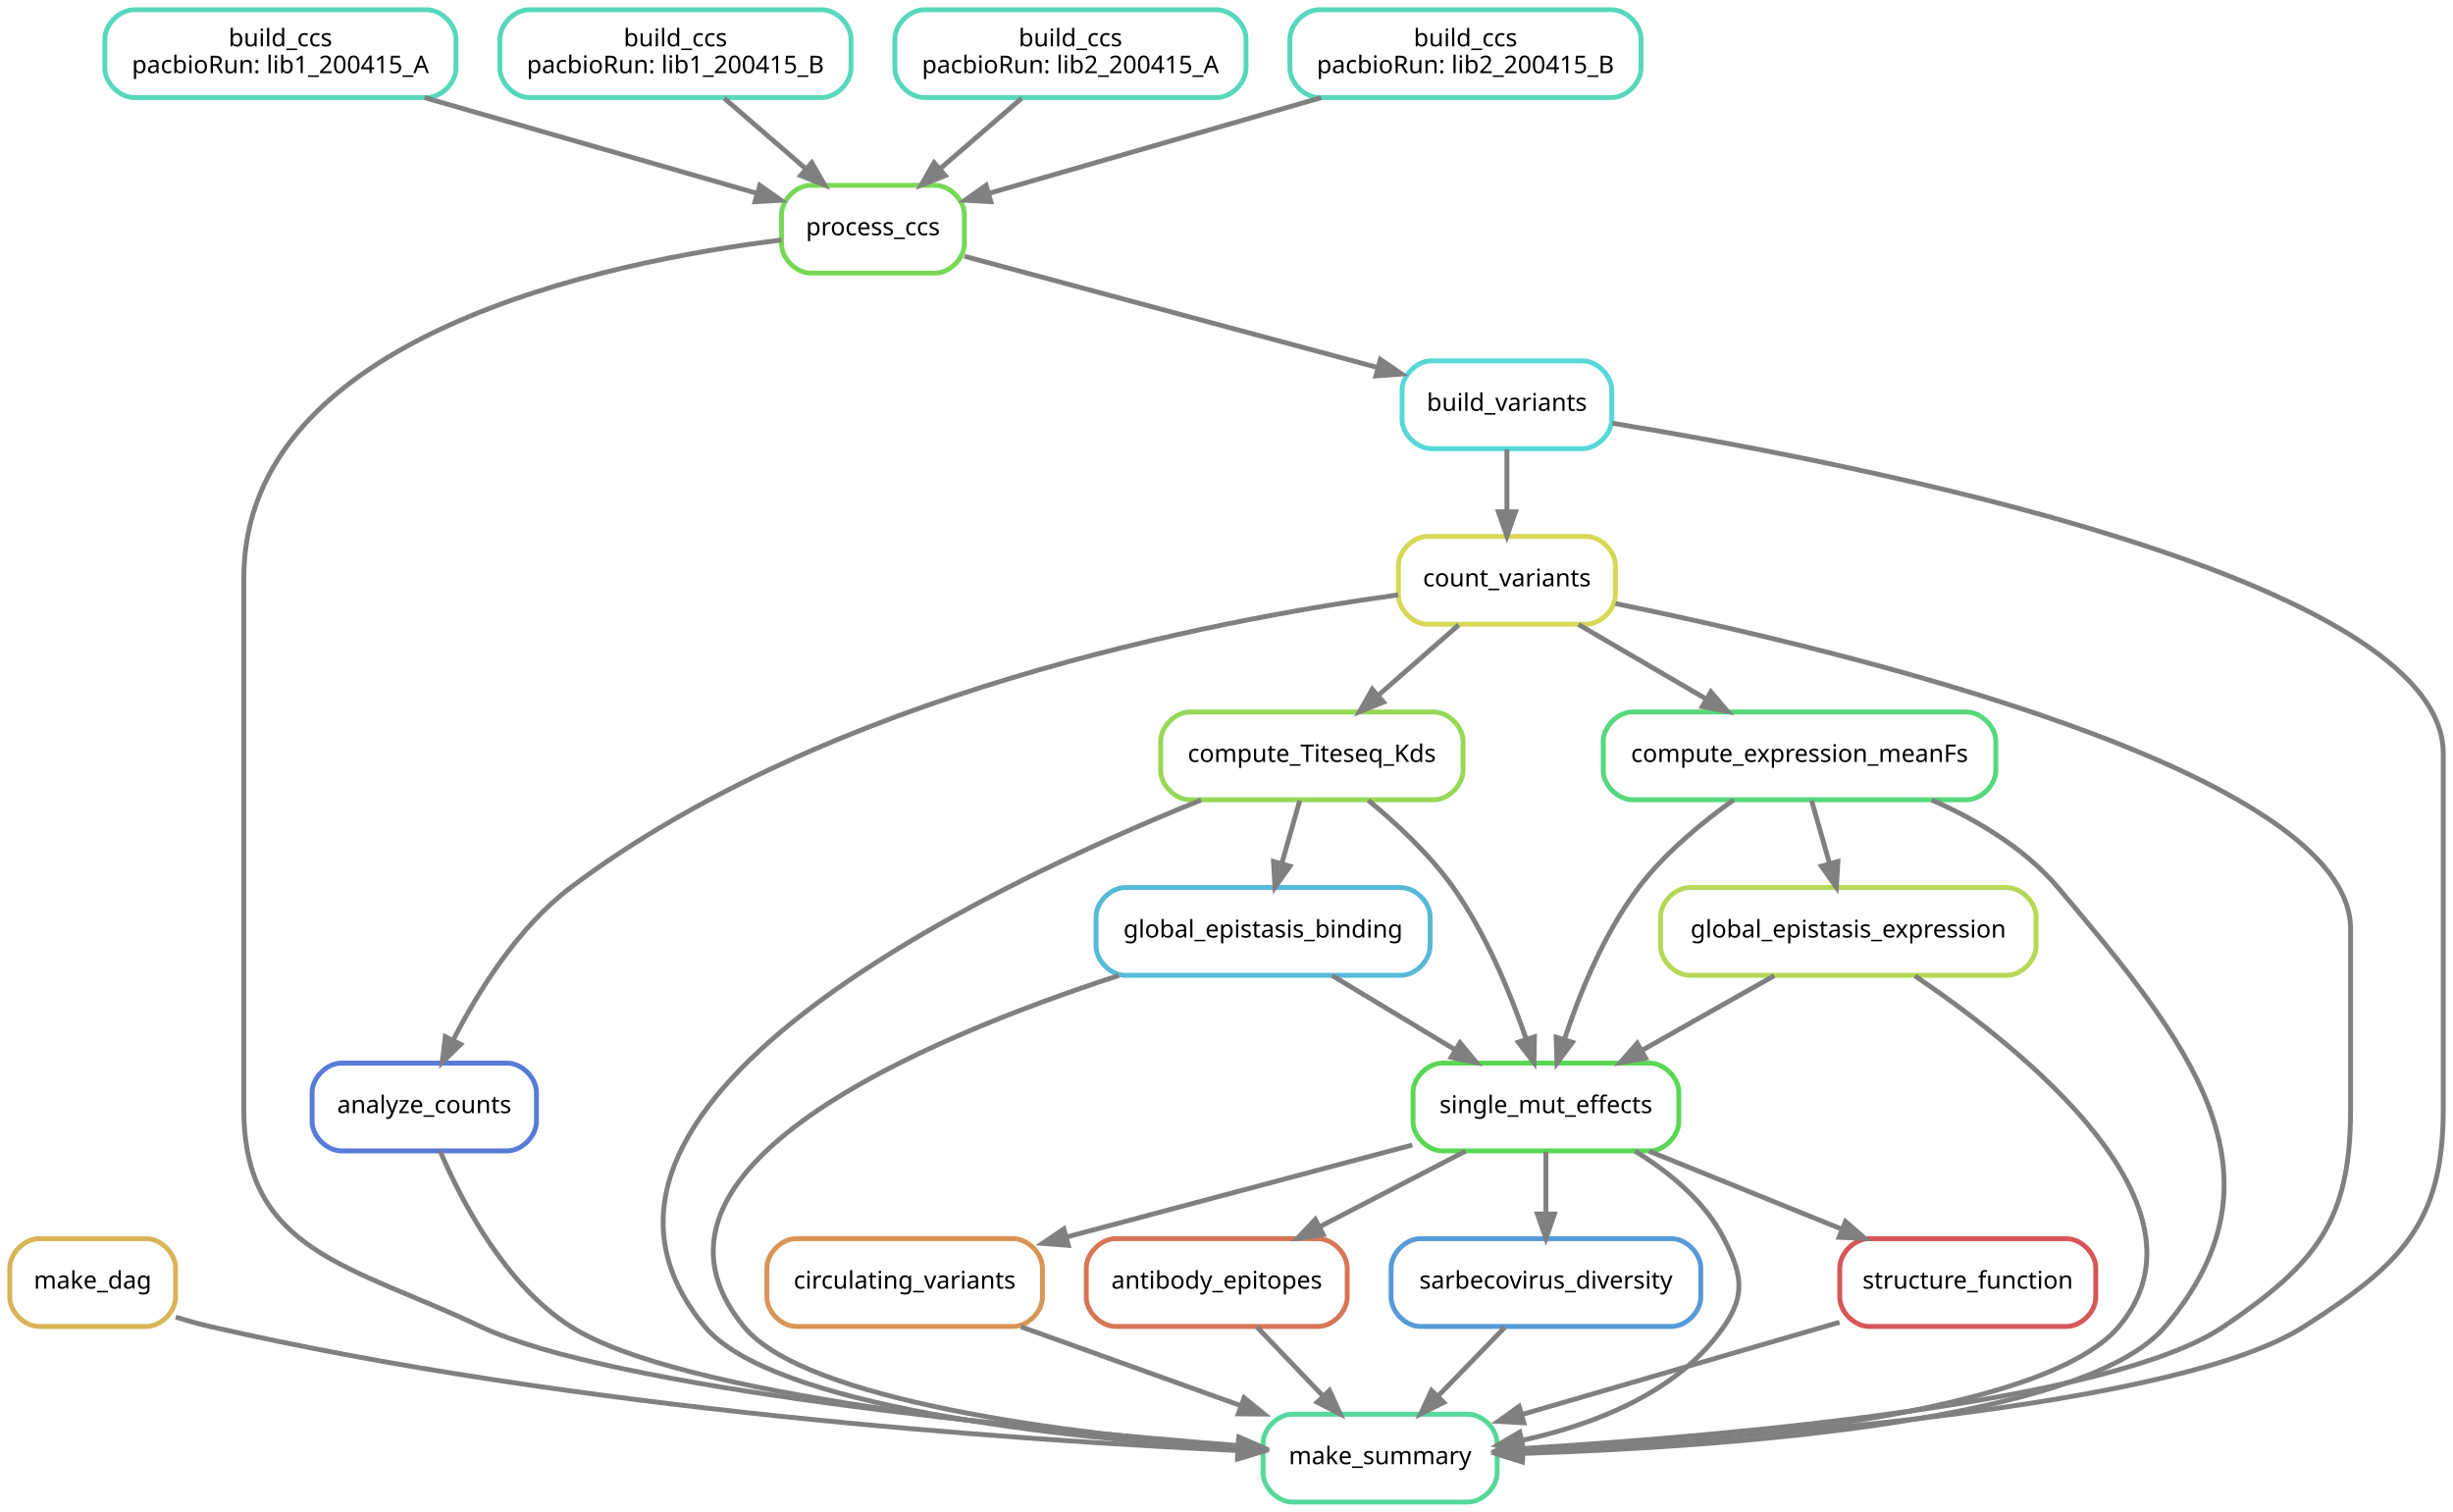
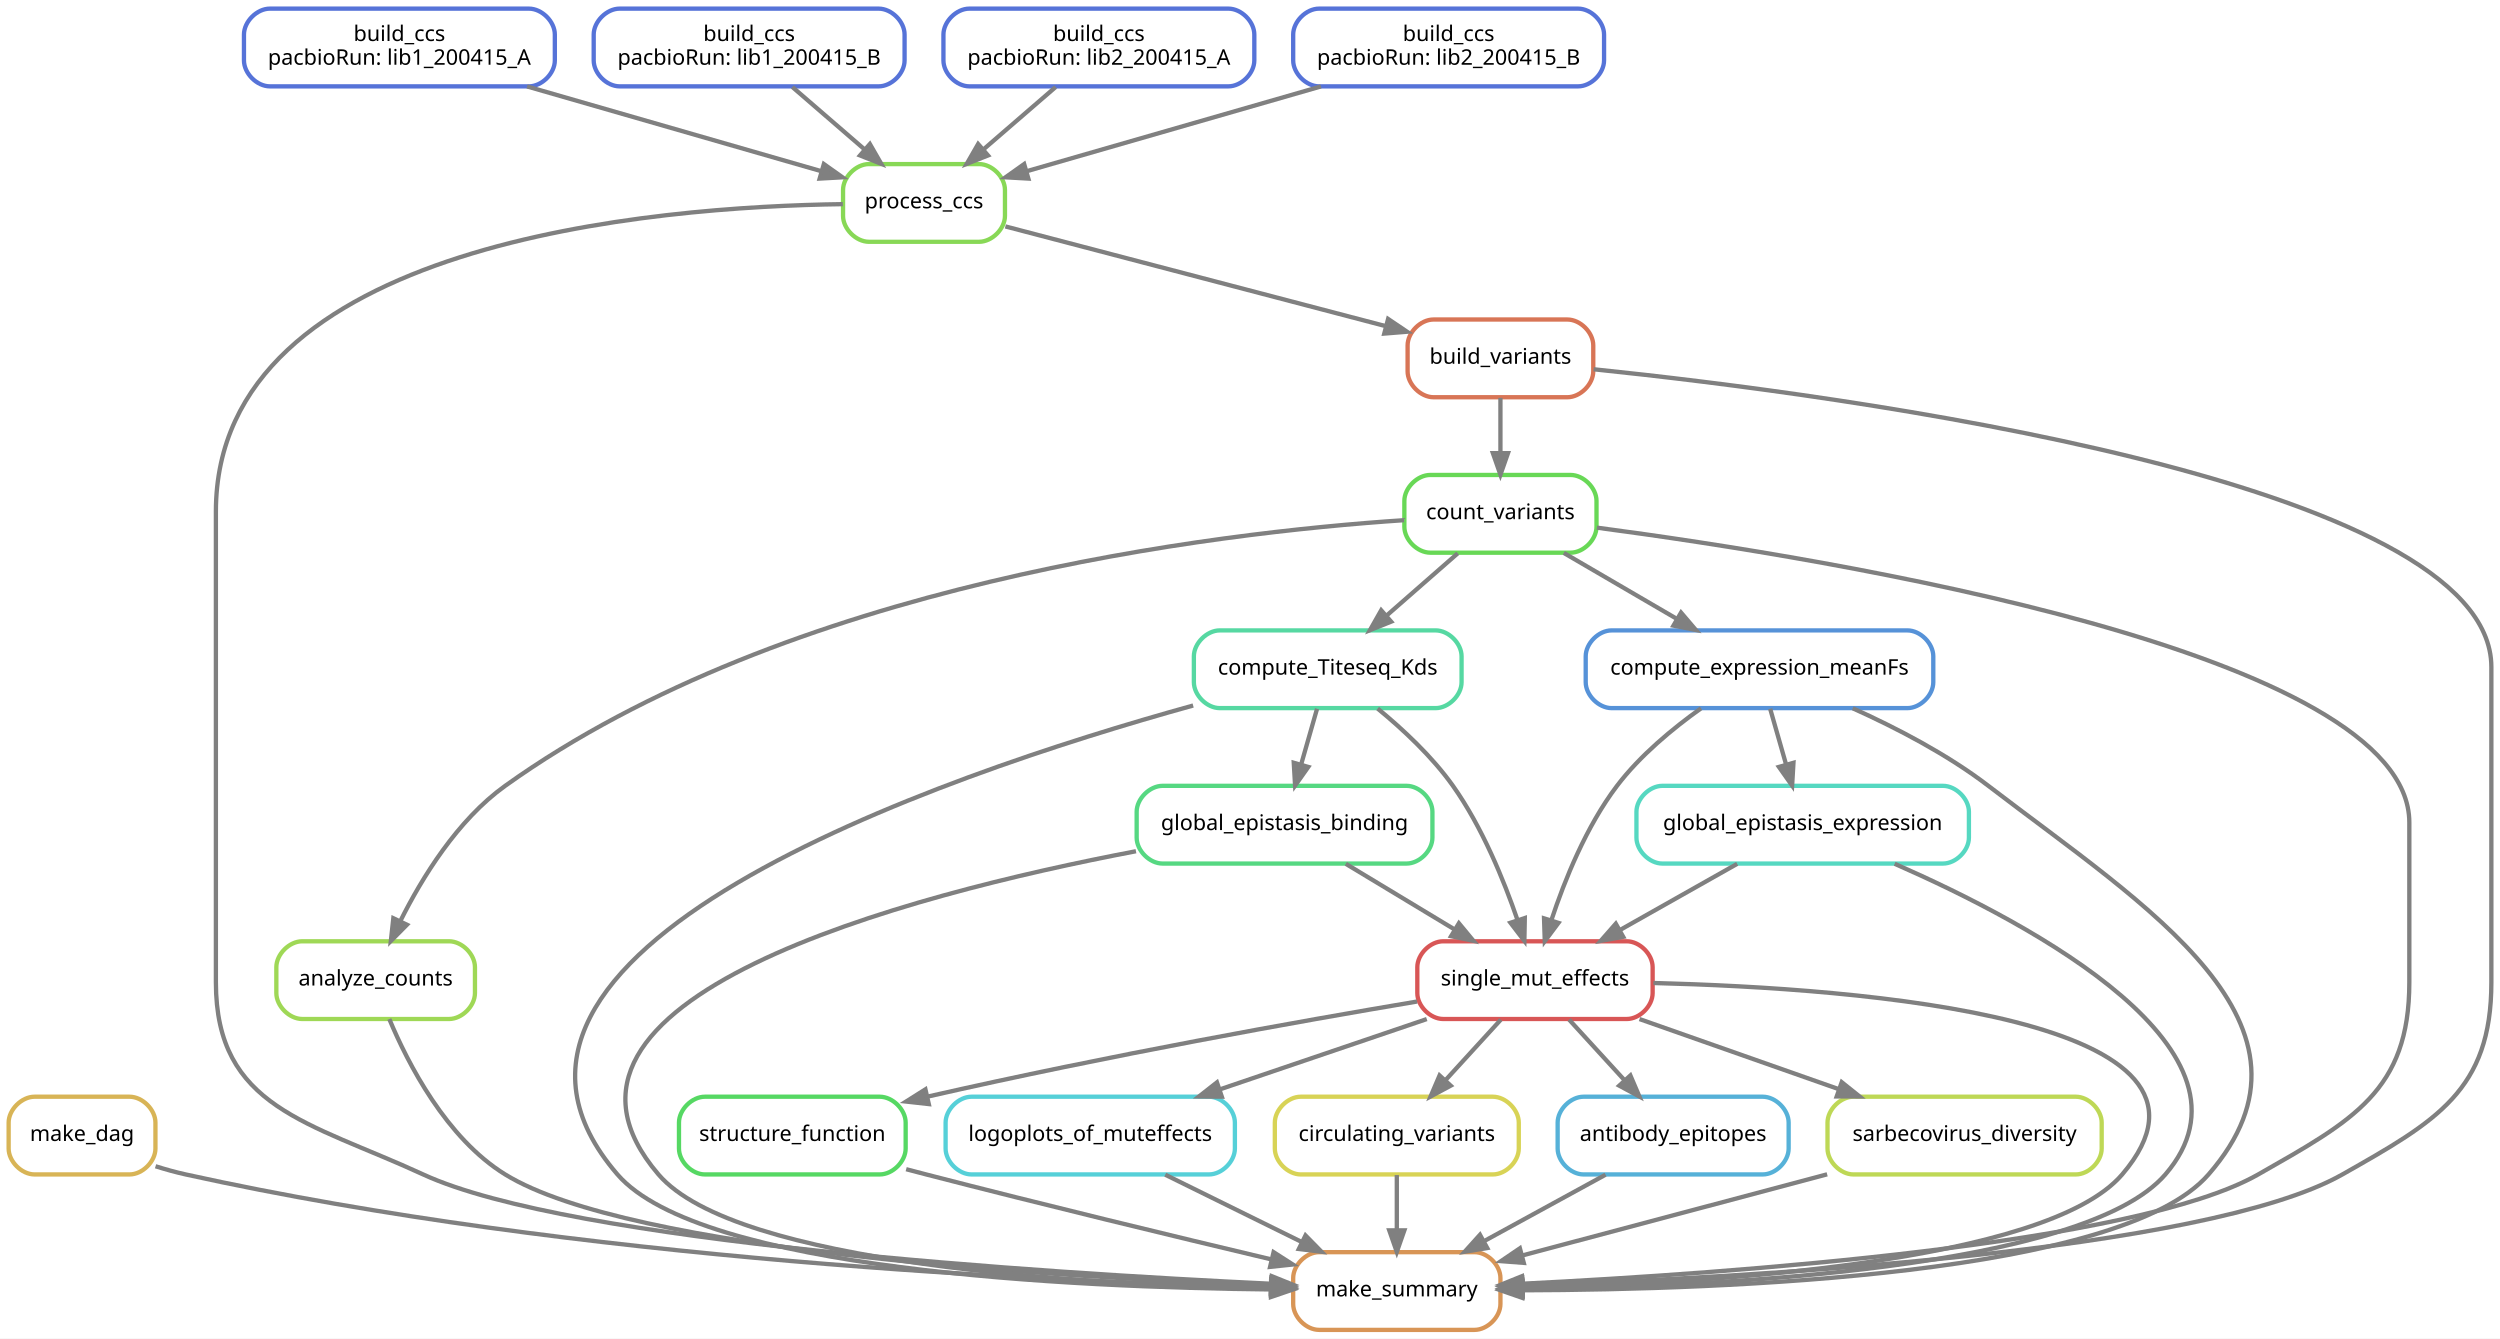
- <svg xmlns="http://www.w3.org/2000/svg" width="1006pt" height="620pt" viewBox="0.00 0.00 1006.00 620.00">
+ <svg xmlns="http://www.w3.org/2000/svg" width="1158pt" height="620pt" viewBox="0.00 0.00 1158.00 620.00">
  <g id="graph0" class="graph" transform="scale(1 1) rotate(0) translate(4 616)">
-     <polygon fill="white" stroke="none" points="-4,4 -4,-616 1002,-616 1002,4 -4,4" />
+     <polygon fill="white" stroke="none" points="-4,4 -4,-616 1154,-616 1154,4 -4,4" />
    <g id="node1" class="node">
-       <path fill="none" stroke="#56d89a" stroke-width="2" d="M598,-36C598,-36 526,-36 526,-36 520,-36 514,-30 514,-24 514,-24 514,-12 514,-12 514,-6 520,-0 526,-0 526,-0 598,-0 598,-0 604,-0 610,-6 610,-12 610,-12 610,-24 610,-24 610,-30 604,-36 598,-36" />
-       <text text-anchor="middle" x="562" y="-15.5" font-family="sans" font-size="10.00">make_summary</text>
+       <path fill="none" stroke="#d89556" stroke-width="2" d="M679,-36C679,-36 607,-36 607,-36 601,-36 595,-30 595,-24 595,-24 595,-12 595,-12 595,-6 601,-0 607,-0 607,-0 679,-0 679,-0 685,-0 691,-6 691,-12 691,-12 691,-24 691,-24 691,-30 685,-36 679,-36" />
+       <text text-anchor="middle" x="643" y="-15.5" font-family="sans" font-size="10.00">make_summary</text>
    </g>
    <g id="node2" class="node">
      <path fill="none" stroke="#d8b456" stroke-width="2" d="M56,-108C56,-108 12,-108 12,-108 6,-108 0,-102 0,-96 0,-96 0,-84 0,-84 0,-78 6,-72 12,-72 12,-72 56,-72 56,-72 62,-72 68,-78 68,-84 68,-84 68,-96 68,-96 68,-102 62,-108 56,-108" />
      <text text-anchor="middle" x="34" y="-87.5" font-family="sans" font-size="10.00">make_dag</text>
    </g>
    <g id="edge1" class="edge">
-       <path fill="none" stroke="grey" stroke-width="2" d="M68.064,-75.858C72.699,-74.388 77.433,-73.046 82,-72 231.512,-37.753 412.473,-25.387 503.574,-21.118" />
-       <polygon fill="grey" stroke="grey" stroke-width="2" points="503.868,-24.608 513.7,-20.66 503.552,-17.616 503.868,-24.608" />
+       <path fill="none" stroke="grey" stroke-width="2" d="M68.049,-75.79C72.686,-74.331 77.425,-73.01 82,-72 262.328,-32.188 481.743,-22.272 584.555,-19.809" />
+       <polygon fill="grey" stroke="grey" stroke-width="2" points="584.81,-23.304 594.729,-19.581 584.653,-16.306 584.81,-23.304" />
    </g>
    <g id="node3" class="node">
-       <path fill="none" stroke="#78d856" stroke-width="2" d="M379.5,-540C379.5,-540 328.5,-540 328.5,-540 322.5,-540 316.5,-534 316.5,-528 316.5,-528 316.5,-516 316.5,-516 316.5,-510 322.5,-504 328.5,-504 328.5,-504 379.5,-504 379.5,-504 385.5,-504 391.5,-510 391.5,-516 391.5,-516 391.5,-528 391.5,-528 391.5,-534 385.5,-540 379.5,-540" />
-       <text text-anchor="middle" x="354" y="-519.5" font-family="sans" font-size="10.00">process_ccs</text>
+       <path fill="none" stroke="#88d856" stroke-width="2" d="M449.5,-540C449.5,-540 398.5,-540 398.5,-540 392.5,-540 386.5,-534 386.5,-528 386.5,-528 386.5,-516 386.5,-516 386.5,-510 392.5,-504 398.5,-504 398.5,-504 449.5,-504 449.5,-504 455.5,-504 461.5,-510 461.5,-516 461.5,-516 461.5,-528 461.5,-528 461.5,-534 455.5,-540 449.5,-540" />
+       <text text-anchor="middle" x="424" y="-519.5" font-family="sans" font-size="10.00">process_ccs</text>
    </g>
    <g id="edge2" class="edge">
-       <path fill="none" stroke="grey" stroke-width="2" d="M316.485,-517.569C244.929,-508.748 96,-478.444 96,-379 96,-379 96,-379 96,-161 96,-102.492 140.128,-97.055 193,-72 246.851,-46.481 414.17,-30.251 503.845,-23.151" />
-       <polygon fill="grey" stroke="grey" stroke-width="2" points="504.159,-26.637 513.856,-22.37 503.615,-19.658 504.159,-26.637" />
+       <path fill="none" stroke="grey" stroke-width="2" d="M386.374,-521.442C300.219,-520.292 96,-504.345 96,-379 96,-379 96,-379 96,-161 96,-102.819 139.17,-96.375 192,-72 260.586,-40.356 479.179,-26.389 584.788,-21.366" />
+       <polygon fill="grey" stroke="grey" stroke-width="2" points="585.126,-24.854 594.953,-20.894 584.801,-17.862 585.126,-24.854" />
    </g>
    <g id="node4" class="node">
-       <path fill="none" stroke="#56d8d8" stroke-width="2" d="M645,-468C645,-468 583,-468 583,-468 577,-468 571,-462 571,-456 571,-456 571,-444 571,-444 571,-438 577,-432 583,-432 583,-432 645,-432 645,-432 651,-432 657,-438 657,-444 657,-444 657,-456 657,-456 657,-462 651,-468 645,-468" />
-       <text text-anchor="middle" x="614" y="-447.5" font-family="sans" font-size="10.00">build_variants</text>
+       <path fill="none" stroke="#d87556" stroke-width="2" d="M722,-468C722,-468 660,-468 660,-468 654,-468 648,-462 648,-456 648,-456 648,-444 648,-444 648,-438 654,-432 660,-432 660,-432 722,-432 722,-432 728,-432 734,-438 734,-444 734,-444 734,-456 734,-456 734,-462 728,-468 722,-468" />
+       <text text-anchor="middle" x="691" y="-447.5" font-family="sans" font-size="10.00">build_variants</text>
+     </g>
+     <g id="edge20" class="edge">
+       <path fill="none" stroke="grey" stroke-width="2" d="M461.688,-511.119C507.738,-499.046 585.935,-478.545 638.023,-464.889" />
+       <polygon fill="grey" stroke="grey" stroke-width="2" points="638.967,-468.26 647.753,-462.338 637.192,-461.489 638.967,-468.26" />
+     </g>
+     <g id="edge3" class="edge">
+       <path fill="none" stroke="grey" stroke-width="2" d="M734.182,-444.96C848.443,-433.083 1150,-393.542 1150,-307 1150,-307 1150,-307 1150,-161 1150,-110.949 1124.54,-96.689 1081,-72 1017.41,-35.936 805.11,-24.187 701.24,-20.543" />
+       <polygon fill="grey" stroke="grey" stroke-width="2" points="701.346,-17.044 691.234,-20.205 701.11,-24.04 701.346,-17.044" />
+     </g>
+     <g id="node5" class="node">
+       <path fill="none" stroke="#68d856" stroke-width="2" d="M723.5,-396C723.5,-396 658.5,-396 658.5,-396 652.5,-396 646.5,-390 646.5,-384 646.5,-384 646.5,-372 646.5,-372 646.5,-366 652.5,-360 658.5,-360 658.5,-360 723.5,-360 723.5,-360 729.5,-360 735.5,-366 735.5,-372 735.5,-372 735.5,-384 735.5,-384 735.5,-390 729.5,-396 723.5,-396" />
+       <text text-anchor="middle" x="691" y="-375.5" font-family="sans" font-size="10.00">count_variants</text>
+     </g>
+     <g id="edge21" class="edge">
+       <path fill="none" stroke="grey" stroke-width="2" d="M691,-431.697C691,-423.983 691,-414.712 691,-406.112" />
+       <polygon fill="grey" stroke="grey" stroke-width="2" points="694.5,-406.104 691,-396.104 687.5,-406.104 694.5,-406.104" />
+     </g>
+     <g id="edge4" class="edge">
+       <path fill="none" stroke="grey" stroke-width="2" d="M735.656,-371.595C844.005,-357.241 1112,-313.775 1112,-235 1112,-235 1112,-235 1112,-161 1112,-110.676 1085.72,-96.926 1042,-72 985.113,-39.565 797.662,-26.215 701.313,-21.39" />
+       <polygon fill="grey" stroke="grey" stroke-width="2" points="701.312,-17.886 691.154,-20.896 700.972,-24.877 701.312,-17.886" />
+     </g>
+     <g id="node6" class="node">
+       <path fill="none" stroke="#9fd856" stroke-width="2" d="M204,-180C204,-180 136,-180 136,-180 130,-180 124,-174 124,-168 124,-168 124,-156 124,-156 124,-150 130,-144 136,-144 136,-144 204,-144 204,-144 210,-144 216,-150 216,-156 216,-156 216,-168 216,-168 216,-174 210,-180 204,-180" />
+       <text text-anchor="middle" x="170" y="-159.5" font-family="sans" font-size="10.00">analyze_counts</text>
+     </g>
+     <g id="edge22" class="edge">
+       <path fill="none" stroke="grey" stroke-width="2" d="M646.337,-375.054C558.617,-369.198 360.988,-345.752 230,-252 207.862,-236.155 191.451,-209.41 181.44,-189.366" />
+       <polygon fill="grey" stroke="grey" stroke-width="2" points="184.505,-187.662 177.043,-180.141 178.187,-190.674 184.505,-187.662" />
+     </g>
+     <g id="node7" class="node">
+       <path fill="none" stroke="#56d8a2" stroke-width="2" d="M661,-324C661,-324 561,-324 561,-324 555,-324 549,-318 549,-312 549,-312 549,-300 549,-300 549,-294 555,-288 561,-288 561,-288 661,-288 661,-288 667,-288 673,-294 673,-300 673,-300 673,-312 673,-312 673,-318 667,-324 661,-324" />
+       <text text-anchor="middle" x="611" y="-303.5" font-family="sans" font-size="10.00">compute_Titeseq_Kds</text>
+     </g>
+     <g id="edge23" class="edge">
+       <path fill="none" stroke="grey" stroke-width="2" d="M671.225,-359.697C661.246,-350.965 648.989,-340.24 638.143,-330.75" />
+       <polygon fill="grey" stroke="grey" stroke-width="2" points="640.378,-328.055 630.548,-324.104 635.769,-333.323 640.378,-328.055" />
+     </g>
+     <g id="node8" class="node">
+       <path fill="none" stroke="#5692d8" stroke-width="2" d="M879.5,-324C879.5,-324 742.5,-324 742.5,-324 736.5,-324 730.5,-318 730.5,-312 730.5,-312 730.5,-300 730.5,-300 730.5,-294 736.5,-288 742.5,-288 742.5,-288 879.5,-288 879.5,-288 885.5,-288 891.5,-294 891.5,-300 891.5,-300 891.5,-312 891.5,-312 891.5,-318 885.5,-324 879.5,-324" />
+       <text text-anchor="middle" x="811" y="-303.5" font-family="sans" font-size="10.00">compute_expression_meanFs</text>
+     </g>
+     <g id="edge24" class="edge">
+       <path fill="none" stroke="grey" stroke-width="2" d="M720.355,-359.876C736.045,-350.724 755.557,-339.342 772.454,-329.485" />
+       <polygon fill="grey" stroke="grey" stroke-width="2" points="774.658,-332.252 781.532,-324.19 771.13,-326.205 774.658,-332.252" />
+     </g>
+     <g id="edge5" class="edge">
+       <path fill="none" stroke="grey" stroke-width="2" d="M176.329,-143.976C185.012,-123.217 202.719,-88.825 230,-72 288.089,-36.175 485.164,-24.364 584.601,-20.633" />
+       <polygon fill="grey" stroke="grey" stroke-width="2" points="584.913,-24.124 594.781,-20.266 584.661,-17.128 584.913,-24.124" />
+     </g>
+     <g id="edge6" class="edge">
+       <path fill="none" stroke="grey" stroke-width="2" d="M548.664,-289.209C430.37,-256.409 192.776,-175.28 282,-72 320.379,-27.575 492.435,-19.697 584.47,-18.732" />
+       <polygon fill="grey" stroke="grey" stroke-width="2" points="584.77,-22.229 594.742,-18.649 584.714,-15.229 584.77,-22.229" />
+     </g>
+     <g id="node9" class="node">
+       <path fill="none" stroke="#56d882" stroke-width="2" d="M647.5,-252C647.5,-252 534.5,-252 534.5,-252 528.5,-252 522.5,-246 522.5,-240 522.5,-240 522.5,-228 522.5,-228 522.5,-222 528.5,-216 534.5,-216 534.5,-216 647.5,-216 647.5,-216 653.5,-216 659.5,-222 659.5,-228 659.5,-228 659.5,-240 659.5,-240 659.5,-246 653.5,-252 647.5,-252" />
+       <text text-anchor="middle" x="591" y="-231.5" font-family="sans" font-size="10.00">global_epistasis_binding</text>
+     </g>
+     <g id="edge25" class="edge">
+       <path fill="none" stroke="grey" stroke-width="2" d="M606.056,-287.697C603.828,-279.898 601.145,-270.509 598.665,-261.829" />
+       <polygon fill="grey" stroke="grey" stroke-width="2" points="602,-260.758 595.887,-252.104 595.269,-262.681 602,-260.758" />
+     </g>
+     <g id="node11" class="node">
+       <path fill="none" stroke="#d85656" stroke-width="2" d="M749.5,-180C749.5,-180 664.5,-180 664.5,-180 658.5,-180 652.5,-174 652.5,-168 652.5,-168 652.5,-156 652.5,-156 652.5,-150 658.5,-144 664.5,-144 664.5,-144 749.5,-144 749.5,-144 755.5,-144 761.5,-150 761.5,-156 761.5,-156 761.5,-168 761.5,-168 761.5,-174 755.5,-180 749.5,-180" />
+       <text text-anchor="middle" x="707" y="-159.5" font-family="sans" font-size="10.00">single_mut_effects</text>
+     </g>
+     <g id="edge29" class="edge">
+       <path fill="none" stroke="grey" stroke-width="2" d="M634.124,-287.795C645.748,-278.246 659.372,-265.573 669,-252 682.533,-232.922 692.585,-208.273 698.94,-189.755" />
+       <polygon fill="grey" stroke="grey" stroke-width="2" points="702.292,-190.764 702.089,-180.171 695.642,-188.579 702.292,-190.764" />
+     </g>
+     <g id="edge7" class="edge">
+       <path fill="none" stroke="grey" stroke-width="2" d="M854.175,-287.927C874.313,-278.867 897.975,-266.581 917,-252 989.984,-196.067 1079.31,-141.409 1019,-72 978.532,-25.428 796.229,-18.626 701.136,-18.334" />
+       <polygon fill="grey" stroke="grey" stroke-width="2" points="701.102,-14.834 691.1,-18.327 701.097,-21.834 701.102,-14.834" />
+     </g>
+     <g id="node10" class="node">
+       <path fill="none" stroke="#56d8c1" stroke-width="2" d="M896,-252C896,-252 766,-252 766,-252 760,-252 754,-246 754,-240 754,-240 754,-228 754,-228 754,-222 760,-216 766,-216 766,-216 896,-216 896,-216 902,-216 908,-222 908,-228 908,-228 908,-240 908,-240 908,-246 902,-252 896,-252" />
+       <text text-anchor="middle" x="831" y="-231.5" font-family="sans" font-size="10.00">global_epistasis_expression</text>
+     </g>
+     <g id="edge26" class="edge">
+       <path fill="none" stroke="grey" stroke-width="2" d="M815.944,-287.697C818.172,-279.898 820.855,-270.509 823.335,-261.829" />
+       <polygon fill="grey" stroke="grey" stroke-width="2" points="826.731,-262.681 826.113,-252.104 820,-260.758 826.731,-262.681" />
+     </g>
+     <g id="edge30" class="edge">
+       <path fill="none" stroke="grey" stroke-width="2" d="M783.933,-287.915C770.824,-278.574 755.656,-266.051 745,-252 730.78,-233.251 720.745,-208.376 714.573,-189.692" />
+       <polygon fill="grey" stroke="grey" stroke-width="2" points="717.873,-188.519 711.539,-180.026 711.194,-190.616 717.873,-188.519" />
+     </g>
+     <g id="edge8" class="edge">
+       <path fill="none" stroke="grey" stroke-width="2" d="M522.176,-221.713C415.973,-201.469 231.302,-153.331 301,-72 336.869,-30.144 497.011,-21.061 584.857,-19.273" />
+       <polygon fill="grey" stroke="grey" stroke-width="2" points="585.003,-22.771 594.939,-19.094 584.878,-15.773 585.003,-22.771" />
+     </g>
+     <g id="edge27" class="edge">
+       <path fill="none" stroke="grey" stroke-width="2" d="M619.377,-215.876C634.544,-206.724 653.405,-195.342 669.739,-185.485" />
+       <polygon fill="grey" stroke="grey" stroke-width="2" points="671.761,-188.353 678.514,-180.19 668.144,-182.36 671.761,-188.353" />
+     </g>
+     <g id="edge9" class="edge">
+       <path fill="none" stroke="grey" stroke-width="2" d="M873.599,-215.893C938.038,-187.636 1047.87,-128.68 999,-72 961.284,-28.253 792.379,-20.05 701.436,-18.869" />
+       <polygon fill="grey" stroke="grey" stroke-width="2" points="701.317,-15.368 691.281,-18.762 701.243,-22.368 701.317,-15.368" />
+     </g>
+     <g id="edge28" class="edge">
+       <path fill="none" stroke="grey" stroke-width="2" d="M800.666,-215.876C784.303,-206.639 763.917,-195.131 746.346,-185.212" />
+       <polygon fill="grey" stroke="grey" stroke-width="2" points="747.879,-182.058 737.45,-180.19 744.438,-188.154 747.879,-182.058" />
+     </g>
+     <g id="edge10" class="edge">
+       <path fill="none" stroke="grey" stroke-width="2" d="M761.872,-160.673C857.946,-158.251 1040.82,-144.332 979,-72 943.975,-31.017 788.004,-21.534 701.418,-19.465" />
+       <polygon fill="grey" stroke="grey" stroke-width="2" points="701.288,-15.961 691.216,-19.248 701.139,-22.96 701.288,-15.961" />
+     </g>
+     <g id="node12" class="node">
+       <path fill="none" stroke="#56d863" stroke-width="2" d="M403.5,-108C403.5,-108 322.5,-108 322.5,-108 316.5,-108 310.5,-102 310.5,-96 310.5,-96 310.5,-84 310.5,-84 310.5,-78 316.5,-72 322.5,-72 322.5,-72 403.5,-72 403.5,-72 409.5,-72 415.5,-78 415.5,-84 415.5,-84 415.5,-96 415.5,-96 415.5,-102 409.5,-108 403.5,-108" />
+       <text text-anchor="middle" x="363" y="-87.5" font-family="sans" font-size="10.00">structure_function</text>
+     </g>
+     <g id="edge31" class="edge">
+       <path fill="none" stroke="grey" stroke-width="2" d="M652.401,-152.102C597.507,-142.85 510.286,-127.317 425.483,-108.012" />
+       <polygon fill="grey" stroke="grey" stroke-width="2" points="426.22,-104.59 415.691,-105.763 424.654,-111.412 426.22,-104.59" />
+     </g>
+     <g id="node13" class="node">
+       <path fill="none" stroke="#56d0d8" stroke-width="2" d="M556,-108C556,-108 446,-108 446,-108 440,-108 434,-102 434,-96 434,-96 434,-84 434,-84 434,-78 440,-72 446,-72 446,-72 556,-72 556,-72 562,-72 568,-78 568,-84 568,-84 568,-96 568,-96 568,-102 562,-108 556,-108" />
+       <text text-anchor="middle" x="501" y="-87.5" font-family="sans" font-size="10.00">logoplots_of_muteffects</text>
+     </g>
+     <g id="edge32" class="edge">
+       <path fill="none" stroke="grey" stroke-width="2" d="M656.87,-143.966C627.962,-134.142 591.431,-121.729 561.002,-111.389" />
+       <polygon fill="grey" stroke="grey" stroke-width="2" points="561.949,-108.014 551.355,-108.111 559.697,-114.642 561.949,-108.014" />
+     </g>
+     <g id="node14" class="node">
+       <path fill="none" stroke="#d8d356" stroke-width="2" d="M687.5,-108C687.5,-108 598.5,-108 598.5,-108 592.5,-108 586.5,-102 586.5,-96 586.5,-96 586.5,-84 586.5,-84 586.5,-78 592.5,-72 598.5,-72 598.5,-72 687.5,-72 687.5,-72 693.5,-72 699.5,-78 699.5,-84 699.5,-84 699.5,-96 699.5,-96 699.5,-102 693.5,-108 687.5,-108" />
+       <text text-anchor="middle" x="643" y="-87.5" font-family="sans" font-size="10.00">circulating_variants</text>
+     </g>
+     <g id="edge33" class="edge">
+       <path fill="none" stroke="grey" stroke-width="2" d="M691.18,-143.697C683.43,-135.22 673.961,-124.864 665.476,-115.583" />
+       <polygon fill="grey" stroke="grey" stroke-width="2" points="667.969,-113.123 658.638,-108.104 662.803,-117.846 667.969,-113.123" />
+     </g>
+     <g id="node15" class="node">
+       <path fill="none" stroke="#56b1d8" stroke-width="2" d="M812.5,-108C812.5,-108 729.5,-108 729.5,-108 723.5,-108 717.5,-102 717.5,-96 717.5,-96 717.5,-84 717.5,-84 717.5,-78 723.5,-72 729.5,-72 729.5,-72 812.5,-72 812.5,-72 818.5,-72 824.5,-78 824.5,-84 824.5,-84 824.5,-96 824.5,-96 824.5,-102 818.5,-108 812.5,-108" />
+       <text text-anchor="middle" x="771" y="-87.5" font-family="sans" font-size="10.00">antibody_epitopes</text>
+     </g>
+     <g id="edge34" class="edge">
+       <path fill="none" stroke="grey" stroke-width="2" d="M722.82,-143.697C730.57,-135.22 740.039,-124.864 748.524,-115.583" />
+       <polygon fill="grey" stroke="grey" stroke-width="2" points="751.197,-117.846 755.362,-108.104 746.031,-113.123 751.197,-117.846" />
+     </g>
+     <g id="node16" class="node">
+       <path fill="none" stroke="#bed856" stroke-width="2" d="M957.5,-108C957.5,-108 854.5,-108 854.5,-108 848.5,-108 842.5,-102 842.5,-96 842.5,-96 842.5,-84 842.5,-84 842.5,-78 848.5,-72 854.5,-72 854.5,-72 957.5,-72 957.5,-72 963.5,-72 969.5,-78 969.5,-84 969.5,-84 969.5,-96 969.5,-96 969.5,-102 963.5,-108 957.5,-108" />
+       <text text-anchor="middle" x="906" y="-87.5" font-family="sans" font-size="10.00">sarbecovirus_diversity</text>
+     </g>
+     <g id="edge35" class="edge">
+       <path fill="none" stroke="grey" stroke-width="2" d="M755.426,-143.966C783.231,-134.185 818.336,-121.836 847.654,-111.524" />
+       <polygon fill="grey" stroke="grey" stroke-width="2" points="849.084,-114.731 857.356,-108.111 846.762,-108.127 849.084,-114.731" />
+     </g>
+     <g id="edge11" class="edge">
+       <path fill="none" stroke="grey" stroke-width="2" d="M415.737,-74.427C418.869,-73.597 421.974,-72.782 425,-72 479.051,-58.023 540.916,-43.082 584.901,-32.639" />
+       <polygon fill="grey" stroke="grey" stroke-width="2" points="585.918,-35.995 594.842,-30.283 584.304,-29.183 585.918,-35.995" />
+     </g>
+     <g id="edge12" class="edge">
+       <path fill="none" stroke="grey" stroke-width="2" d="M535.737,-71.876C554.819,-62.469 578.679,-50.708 599.047,-40.667" />
+       <polygon fill="grey" stroke="grey" stroke-width="2" points="600.708,-43.751 608.129,-36.19 597.612,-37.472 600.708,-43.751" />
+     </g>
+     <g id="edge13" class="edge">
+       <path fill="none" stroke="grey" stroke-width="2" d="M643,-71.697C643,-63.983 643,-54.712 643,-46.112" />
+       <polygon fill="grey" stroke="grey" stroke-width="2" points="646.5,-46.104 643,-36.104 639.5,-46.104 646.5,-46.104" />
+     </g>
+     <g id="edge14" class="edge">
+       <path fill="none" stroke="grey" stroke-width="2" d="M739.688,-71.876C722.797,-62.639 701.753,-51.131 683.615,-41.212" />
+       <polygon fill="grey" stroke="grey" stroke-width="2" points="684.886,-37.917 674.433,-36.19 681.527,-44.059 684.886,-37.917" />
+     </g>
+     <g id="edge15" class="edge">
+       <path fill="none" stroke="grey" stroke-width="2" d="M842.335,-72.055C799.269,-60.592 742.835,-45.572 701.011,-34.44" />
+       <polygon fill="grey" stroke="grey" stroke-width="2" points="701.812,-31.032 691.248,-31.842 700.011,-37.796 701.812,-31.032" />
+     </g>
+     <g id="node17" class="node">
+       <path fill="none" stroke="#5673d8" stroke-width="2" d="M241,-612C241,-612 121,-612 121,-612 115,-612 109,-606 109,-600 109,-600 109,-588 109,-588 109,-582 115,-576 121,-576 121,-576 241,-576 241,-576 247,-576 253,-582 253,-588 253,-588 253,-600 253,-600 253,-606 247,-612 241,-612" />
+       <text text-anchor="middle" x="181" y="-597" font-family="sans" font-size="10.00">build_ccs</text>
+       <text text-anchor="middle" x="181" y="-586" font-family="sans" font-size="10.00">pacbioRun: lib1_200415_A</text>
+     </g>
+     <g id="edge16" class="edge">
+       <path fill="none" stroke="grey" stroke-width="2" d="M240.134,-575.966C281.917,-563.929 337.202,-548.004 376.202,-536.769" />
+       <polygon fill="grey" stroke="grey" stroke-width="2" points="377.605,-540.007 386.246,-533.876 375.668,-533.281 377.605,-540.007" />
+     </g>
+     <g id="node18" class="node">
+       <path fill="none" stroke="#5673d8" stroke-width="2" d="M403,-612C403,-612 283,-612 283,-612 277,-612 271,-606 271,-600 271,-600 271,-588 271,-588 271,-582 277,-576 283,-576 283,-576 403,-576 403,-576 409,-576 415,-582 415,-588 415,-588 415,-600 415,-600 415,-606 409,-612 403,-612" />
+       <text text-anchor="middle" x="343" y="-597" font-family="sans" font-size="10.00">build_ccs</text>
+       <text text-anchor="middle" x="343" y="-586" font-family="sans" font-size="10.00">pacbioRun: lib1_200415_B</text>
+     </g>
+     <g id="edge17" class="edge">
+       <path fill="none" stroke="grey" stroke-width="2" d="M363.022,-575.697C373.126,-566.965 385.536,-556.24 396.518,-546.75" />
+       <polygon fill="grey" stroke="grey" stroke-width="2" points="398.93,-549.291 404.208,-540.104 394.353,-543.995 398.93,-549.291" />
+     </g>
+     <g id="node19" class="node">
+       <path fill="none" stroke="#5673d8" stroke-width="2" d="M565,-612C565,-612 445,-612 445,-612 439,-612 433,-606 433,-600 433,-600 433,-588 433,-588 433,-582 439,-576 445,-576 445,-576 565,-576 565,-576 571,-576 577,-582 577,-588 577,-588 577,-600 577,-600 577,-606 571,-612 565,-612" />
+       <text text-anchor="middle" x="505" y="-597" font-family="sans" font-size="10.00">build_ccs</text>
+       <text text-anchor="middle" x="505" y="-586" font-family="sans" font-size="10.00">pacbioRun: lib2_200415_A</text>
+     </g>
+     <g id="edge18" class="edge">
+       <path fill="none" stroke="grey" stroke-width="2" d="M484.978,-575.697C474.874,-566.965 462.464,-556.24 451.482,-546.75" />
+       <polygon fill="grey" stroke="grey" stroke-width="2" points="453.647,-543.995 443.792,-540.104 449.07,-549.291 453.647,-543.995" />
+     </g>
+     <g id="node20" class="node">
+       <path fill="none" stroke="#5673d8" stroke-width="2" d="M727,-612C727,-612 607,-612 607,-612 601,-612 595,-606 595,-600 595,-600 595,-588 595,-588 595,-582 601,-576 607,-576 607,-576 727,-576 727,-576 733,-576 739,-582 739,-588 739,-588 739,-600 739,-600 739,-606 733,-612 727,-612" />
+       <text text-anchor="middle" x="667" y="-597" font-family="sans" font-size="10.00">build_ccs</text>
+       <text text-anchor="middle" x="667" y="-586" font-family="sans" font-size="10.00">pacbioRun: lib2_200415_B</text>
    </g>
    <g id="edge19" class="edge">
-       <path fill="none" stroke="grey" stroke-width="2" d="M391.529,-510.896C436.09,-498.899 510.708,-478.809 561.109,-465.24" />
-       <polygon fill="grey" stroke="grey" stroke-width="2" points="562.105,-468.597 570.851,-462.617 560.285,-461.837 562.105,-468.597" />
-     </g>
-     <g id="edge3" class="edge">
-       <path fill="none" stroke="grey" stroke-width="2" d="M657.303,-442.416C757.729,-425.93 998,-378.967 998,-307 998,-307 998,-307 998,-161 998,-114.027 980.545,-97.35 941,-72 889.042,-38.693 712.888,-25.816 620.168,-21.257" />
-       <polygon fill="grey" stroke="grey" stroke-width="2" points="620.258,-17.758 610.103,-20.779 619.925,-24.75 620.258,-17.758" />
-     </g>
-     <g id="node5" class="node">
-       <path fill="none" stroke="#d6d856" stroke-width="2" d="M646.5,-396C646.5,-396 581.5,-396 581.5,-396 575.5,-396 569.5,-390 569.5,-384 569.5,-384 569.5,-372 569.5,-372 569.5,-366 575.5,-360 581.5,-360 581.5,-360 646.5,-360 646.5,-360 652.5,-360 658.5,-366 658.5,-372 658.5,-372 658.5,-384 658.5,-384 658.5,-390 652.5,-396 646.5,-396" />
-       <text text-anchor="middle" x="614" y="-375.5" font-family="sans" font-size="10.00">count_variants</text>
-     </g>
-     <g id="edge20" class="edge">
-       <path fill="none" stroke="grey" stroke-width="2" d="M614,-431.697C614,-423.983 614,-414.712 614,-406.112" />
-       <polygon fill="grey" stroke="grey" stroke-width="2" points="617.5,-406.104 614,-396.104 610.5,-406.104 617.5,-406.104" />
-     </g>
-     <g id="edge4" class="edge">
-       <path fill="none" stroke="grey" stroke-width="2" d="M658.525,-368.48C751.974,-349.324 960,-299.444 960,-235 960,-235 960,-235 960,-161 960,-115.188 945.888,-97.754 908,-72 862.241,-40.895 706.513,-27.224 620.415,-21.924" />
-       <polygon fill="grey" stroke="grey" stroke-width="2" points="620.464,-18.421 610.273,-21.318 620.046,-25.408 620.464,-18.421" />
-     </g>
-     <g id="node6" class="node">
-       <path fill="none" stroke="#567bd8" stroke-width="2" d="M204,-180C204,-180 136,-180 136,-180 130,-180 124,-174 124,-168 124,-168 124,-156 124,-156 124,-150 130,-144 136,-144 136,-144 204,-144 204,-144 210,-144 216,-150 216,-156 216,-156 216,-168 216,-168 216,-174 210,-180 204,-180" />
-       <text text-anchor="middle" x="170" y="-159.5" font-family="sans" font-size="10.00">analyze_counts</text>
-     </g>
-     <g id="edge21" class="edge">
-       <path fill="none" stroke="grey" stroke-width="2" d="M569.387,-372.026C492.999,-361.576 335.234,-331.364 230,-252 208.392,-235.704 191.99,-209.253 181.842,-189.415" />
-       <polygon fill="grey" stroke="grey" stroke-width="2" points="184.91,-187.721 177.367,-180.28 178.623,-190.8 184.91,-187.721" />
-     </g>
-     <g id="node7" class="node">
-       <path fill="none" stroke="#97d856" stroke-width="2" d="M584,-324C584,-324 484,-324 484,-324 478,-324 472,-318 472,-312 472,-312 472,-300 472,-300 472,-294 478,-288 484,-288 484,-288 584,-288 584,-288 590,-288 596,-294 596,-300 596,-300 596,-312 596,-312 596,-318 590,-324 584,-324" />
-       <text text-anchor="middle" x="534" y="-303.5" font-family="sans" font-size="10.00">compute_Titeseq_Kds</text>
-     </g>
-     <g id="edge22" class="edge">
-       <path fill="none" stroke="grey" stroke-width="2" d="M594.225,-359.697C584.246,-350.965 571.989,-340.24 561.143,-330.75" />
-       <polygon fill="grey" stroke="grey" stroke-width="2" points="563.378,-328.055 553.548,-324.104 558.769,-333.323 563.378,-328.055" />
-     </g>
-     <g id="node8" class="node">
-       <path fill="none" stroke="#56d87b" stroke-width="2" d="M802.5,-324C802.5,-324 665.5,-324 665.5,-324 659.5,-324 653.5,-318 653.5,-312 653.5,-312 653.5,-300 653.5,-300 653.5,-294 659.5,-288 665.5,-288 665.5,-288 802.5,-288 802.5,-288 808.5,-288 814.5,-294 814.5,-300 814.5,-300 814.5,-312 814.5,-312 814.5,-318 808.5,-324 802.5,-324" />
-       <text text-anchor="middle" x="734" y="-303.5" font-family="sans" font-size="10.00">compute_expression_meanFs</text>
-     </g>
-     <g id="edge23" class="edge">
-       <path fill="none" stroke="grey" stroke-width="2" d="M643.355,-359.876C659.045,-350.724 678.557,-339.342 695.454,-329.485" />
-       <polygon fill="grey" stroke="grey" stroke-width="2" points="697.658,-332.252 704.532,-324.19 694.13,-326.205 697.658,-332.252" />
-     </g>
-     <g id="edge5" class="edge">
-       <path fill="none" stroke="grey" stroke-width="2" d="M176.567,-143.749C185.391,-123.093 203.138,-89.141 230,-72 274.401,-43.668 421.198,-28.942 503.952,-22.719" />
-       <polygon fill="grey" stroke="grey" stroke-width="2" points="504.243,-26.207 513.96,-21.985 503.731,-19.226 504.243,-26.207" />
-     </g>
-     <g id="edge6" class="edge">
-       <path fill="none" stroke="grey" stroke-width="2" d="M488.576,-287.9C398.196,-251.41 210.681,-161.887 285,-72 312.172,-39.136 430.606,-26.457 503.532,-21.71" />
-       <polygon fill="grey" stroke="grey" stroke-width="2" points="504.18,-25.177 513.945,-21.066 503.748,-18.19 504.18,-25.177" />
-     </g>
-     <g id="node9" class="node">
-       <path fill="none" stroke="#56b9d8" stroke-width="2" d="M570.5,-252C570.5,-252 457.5,-252 457.5,-252 451.5,-252 445.5,-246 445.5,-240 445.5,-240 445.5,-228 445.5,-228 445.5,-222 451.5,-216 457.5,-216 457.5,-216 570.5,-216 570.5,-216 576.5,-216 582.5,-222 582.5,-228 582.5,-228 582.5,-240 582.5,-240 582.5,-246 576.5,-252 570.5,-252" />
-       <text text-anchor="middle" x="514" y="-231.5" font-family="sans" font-size="10.00">global_epistasis_binding</text>
-     </g>
-     <g id="edge24" class="edge">
-       <path fill="none" stroke="grey" stroke-width="2" d="M529.056,-287.697C526.828,-279.898 524.145,-270.509 521.665,-261.829" />
-       <polygon fill="grey" stroke="grey" stroke-width="2" points="525,-260.758 518.887,-252.104 518.269,-262.681 525,-260.758" />
-     </g>
-     <g id="node11" class="node">
-       <path fill="none" stroke="#59d856" stroke-width="2" d="M672.5,-180C672.5,-180 587.5,-180 587.5,-180 581.5,-180 575.5,-174 575.5,-168 575.5,-168 575.5,-156 575.5,-156 575.5,-150 581.5,-144 587.5,-144 587.5,-144 672.5,-144 672.5,-144 678.5,-144 684.5,-150 684.5,-156 684.5,-156 684.5,-168 684.5,-168 684.5,-174 678.5,-180 672.5,-180" />
-       <text text-anchor="middle" x="630" y="-159.5" font-family="sans" font-size="10.00">single_mut_effects</text>
-     </g>
-     <g id="edge28" class="edge">
-       <path fill="none" stroke="grey" stroke-width="2" d="M557.124,-287.795C568.748,-278.246 582.372,-265.573 592,-252 605.533,-232.922 615.585,-208.273 621.94,-189.755" />
-       <polygon fill="grey" stroke="grey" stroke-width="2" points="625.292,-190.764 625.089,-180.171 618.642,-188.579 625.292,-190.764" />
-     </g>
-     <g id="edge7" class="edge">
-       <path fill="none" stroke="grey" stroke-width="2" d="M788.217,-287.936C806.871,-279.696 826.451,-268.026 840,-252 893.171,-189.109 937.296,-134.785 884,-72 850.828,-32.922 703.67,-22.608 620.24,-19.919" />
-       <polygon fill="grey" stroke="grey" stroke-width="2" points="620.246,-16.417 610.147,-19.62 620.039,-23.414 620.246,-16.417" />
-     </g>
-     <g id="node10" class="node">
-       <path fill="none" stroke="#b6d856" stroke-width="2" d="M819,-252C819,-252 689,-252 689,-252 683,-252 677,-246 677,-240 677,-240 677,-228 677,-228 677,-222 683,-216 689,-216 689,-216 819,-216 819,-216 825,-216 831,-222 831,-228 831,-228 831,-240 831,-240 831,-246 825,-252 819,-252" />
-       <text text-anchor="middle" x="754" y="-231.5" font-family="sans" font-size="10.00">global_epistasis_expression</text>
-     </g>
-     <g id="edge25" class="edge">
-       <path fill="none" stroke="grey" stroke-width="2" d="M738.944,-287.697C741.172,-279.898 743.855,-270.509 746.335,-261.829" />
-       <polygon fill="grey" stroke="grey" stroke-width="2" points="749.731,-262.681 749.113,-252.104 743,-260.758 749.731,-262.681" />
-     </g>
-     <g id="edge29" class="edge">
-       <path fill="none" stroke="grey" stroke-width="2" d="M706.933,-287.915C693.824,-278.574 678.656,-266.051 668,-252 653.78,-233.251 643.745,-208.376 637.573,-189.692" />
-       <polygon fill="grey" stroke="grey" stroke-width="2" points="640.873,-188.519 634.539,-180.026 634.194,-190.616 640.873,-188.519" />
-     </g>
-     <g id="edge8" class="edge">
-       <path fill="none" stroke="grey" stroke-width="2" d="M454.867,-215.938C374.952,-189.955 248.196,-136.604 301,-72 326.084,-41.31 434.635,-27.956 503.603,-22.482" />
-       <polygon fill="grey" stroke="grey" stroke-width="2" points="504.188,-25.948 513.895,-21.7 503.658,-18.968 504.188,-25.948" />
-     </g>
-     <g id="edge26" class="edge">
-       <path fill="none" stroke="grey" stroke-width="2" d="M542.377,-215.876C557.544,-206.724 576.405,-195.342 592.739,-185.485" />
-       <polygon fill="grey" stroke="grey" stroke-width="2" points="594.761,-188.353 601.514,-180.19 591.144,-182.36 594.761,-188.353" />
-     </g>
-     <g id="edge9" class="edge">
-       <path fill="none" stroke="grey" stroke-width="2" d="M781.312,-215.784C826.105,-185.469 906.279,-121.126 865,-72 834.382,-35.561 699.506,-24.171 620.401,-20.613" />
-       <polygon fill="grey" stroke="grey" stroke-width="2" points="620.236,-17.103 610.098,-20.18 619.942,-24.097 620.236,-17.103" />
-     </g>
-     <g id="edge27" class="edge">
-       <path fill="none" stroke="grey" stroke-width="2" d="M723.666,-215.876C707.303,-206.639 686.917,-195.131 669.346,-185.212" />
-       <polygon fill="grey" stroke="grey" stroke-width="2" points="670.879,-182.058 660.45,-180.19 667.438,-188.154 670.879,-182.058" />
-     </g>
-     <g id="edge10" class="edge">
-       <path fill="none" stroke="grey" stroke-width="2" d="M666.514,-143.924C680.598,-135.293 695.176,-123.349 703,-108 710.266,-93.745 712.108,-85.154 703,-72 684.341,-45.053 650.157,-31.788 620.12,-25.267" />
-       <polygon fill="grey" stroke="grey" stroke-width="2" points="620.609,-21.796 610.122,-23.304 619.26,-28.665 620.609,-21.796" />
-     </g>
-     <g id="node12" class="node">
-       <path fill="none" stroke="#d85656" stroke-width="2" d="M843.5,-108C843.5,-108 762.5,-108 762.5,-108 756.5,-108 750.5,-102 750.5,-96 750.5,-96 750.5,-84 750.5,-84 750.5,-78 756.5,-72 762.5,-72 762.5,-72 843.5,-72 843.5,-72 849.5,-72 855.5,-78 855.5,-84 855.5,-84 855.5,-96 855.5,-96 855.5,-102 849.5,-108 843.5,-108" />
-       <text text-anchor="middle" x="803" y="-87.5" font-family="sans" font-size="10.00">structure_function</text>
-     </g>
-     <g id="edge30" class="edge">
-       <path fill="none" stroke="grey" stroke-width="2" d="M672.321,-143.876C696.181,-134.222 726.172,-122.087 751.403,-111.878" />
-       <polygon fill="grey" stroke="grey" stroke-width="2" points="752.86,-115.064 760.817,-108.068 750.234,-108.575 752.86,-115.064" />
-     </g>
-     <g id="node13" class="node">
-       <path fill="none" stroke="#d89556" stroke-width="2" d="M411.5,-108C411.5,-108 322.5,-108 322.5,-108 316.5,-108 310.5,-102 310.5,-96 310.5,-96 310.5,-84 310.5,-84 310.5,-78 316.5,-72 322.5,-72 322.5,-72 411.5,-72 411.5,-72 417.5,-72 423.5,-78 423.5,-84 423.5,-84 423.5,-96 423.5,-96 423.5,-102 417.5,-108 411.5,-108" />
-       <text text-anchor="middle" x="367" y="-87.5" font-family="sans" font-size="10.00">circulating_variants</text>
-     </g>
-     <g id="edge31" class="edge">
-       <path fill="none" stroke="grey" stroke-width="2" d="M575.187,-146.411C533.899,-135.422 477.109,-120.306 433.27,-108.638" />
-       <polygon fill="grey" stroke="grey" stroke-width="2" points="434.122,-105.243 423.558,-106.054 432.322,-112.008 434.122,-105.243" />
-     </g>
-     <g id="node14" class="node">
-       <path fill="none" stroke="#d87556" stroke-width="2" d="M536.5,-108C536.5,-108 453.5,-108 453.5,-108 447.5,-108 441.5,-102 441.5,-96 441.5,-96 441.5,-84 441.5,-84 441.5,-78 447.5,-72 453.5,-72 453.5,-72 536.5,-72 536.5,-72 542.5,-72 548.5,-78 548.5,-84 548.5,-84 548.5,-96 548.5,-96 548.5,-102 542.5,-108 536.5,-108" />
-       <text text-anchor="middle" x="495" y="-87.5" font-family="sans" font-size="10.00">antibody_epitopes</text>
-     </g>
-     <g id="edge32" class="edge">
-       <path fill="none" stroke="grey" stroke-width="2" d="M596.975,-143.876C578.915,-134.512 556.355,-122.814 537.049,-112.803" />
-       <polygon fill="grey" stroke="grey" stroke-width="2" points="538.64,-109.686 528.152,-108.19 535.418,-115.9 538.64,-109.686" />
-     </g>
-     <g id="node15" class="node">
-       <path fill="none" stroke="#569ad8" stroke-width="2" d="M681.5,-108C681.5,-108 578.5,-108 578.5,-108 572.5,-108 566.5,-102 566.5,-96 566.5,-96 566.5,-84 566.5,-84 566.5,-78 572.5,-72 578.5,-72 578.5,-72 681.5,-72 681.5,-72 687.5,-72 693.5,-78 693.5,-84 693.5,-84 693.5,-96 693.5,-96 693.5,-102 687.5,-108 681.5,-108" />
-       <text text-anchor="middle" x="630" y="-87.5" font-family="sans" font-size="10.00">sarbecovirus_diversity</text>
-     </g>
-     <g id="edge33" class="edge">
-       <path fill="none" stroke="grey" stroke-width="2" d="M630,-143.697C630,-135.983 630,-126.712 630,-118.112" />
-       <polygon fill="grey" stroke="grey" stroke-width="2" points="633.5,-118.104 630,-108.104 626.5,-118.104 633.5,-118.104" />
-     </g>
-     <g id="edge11" class="edge">
-       <path fill="none" stroke="grey" stroke-width="2" d="M750.409,-73.725C711.978,-62.562 659.863,-47.425 620.185,-35.9" />
-       <polygon fill="grey" stroke="grey" stroke-width="2" points="620.96,-32.481 610.381,-33.053 619.008,-39.203 620.96,-32.481" />
-     </g>
-     <g id="edge12" class="edge">
-       <path fill="none" stroke="grey" stroke-width="2" d="M414.702,-71.876C441.952,-62.094 476.297,-49.765 504.966,-39.474" />
-       <polygon fill="grey" stroke="grey" stroke-width="2" points="506.223,-42.741 514.453,-36.068 503.858,-36.153 506.223,-42.741" />
-     </g>
-     <g id="edge13" class="edge">
-       <path fill="none" stroke="grey" stroke-width="2" d="M511.562,-71.697C519.675,-63.22 529.588,-52.864 538.471,-43.583" />
-       <polygon fill="grey" stroke="grey" stroke-width="2" points="541.243,-45.749 545.629,-36.104 536.186,-40.908 541.243,-45.749" />
-     </g>
-     <g id="edge14" class="edge">
-       <path fill="none" stroke="grey" stroke-width="2" d="M613.191,-71.697C604.874,-63.135 594.695,-52.656 585.61,-43.304" />
-       <polygon fill="grey" stroke="grey" stroke-width="2" points="588.094,-40.838 578.616,-36.104 583.073,-45.716 588.094,-40.838" />
-     </g>
-     <g id="node16" class="node">
-       <path fill="none" stroke="#56d8b9" stroke-width="2" d="M171,-612C171,-612 51,-612 51,-612 45,-612 39,-606 39,-600 39,-600 39,-588 39,-588 39,-582 45,-576 51,-576 51,-576 171,-576 171,-576 177,-576 183,-582 183,-588 183,-588 183,-600 183,-600 183,-606 177,-612 171,-612" />
-       <text text-anchor="middle" x="111" y="-597" font-family="sans" font-size="10.00">build_ccs</text>
-       <text text-anchor="middle" x="111" y="-586" font-family="sans" font-size="10.00">pacbioRun: lib1_200415_A</text>
-     </g>
-     <g id="edge15" class="edge">
-       <path fill="none" stroke="grey" stroke-width="2" d="M170.134,-575.966C211.917,-563.929 267.202,-548.004 306.202,-536.769" />
-       <polygon fill="grey" stroke="grey" stroke-width="2" points="307.605,-540.007 316.246,-533.876 305.668,-533.281 307.605,-540.007" />
-     </g>
-     <g id="node17" class="node">
-       <path fill="none" stroke="#56d8b9" stroke-width="2" d="M333,-612C333,-612 213,-612 213,-612 207,-612 201,-606 201,-600 201,-600 201,-588 201,-588 201,-582 207,-576 213,-576 213,-576 333,-576 333,-576 339,-576 345,-582 345,-588 345,-588 345,-600 345,-600 345,-606 339,-612 333,-612" />
-       <text text-anchor="middle" x="273" y="-597" font-family="sans" font-size="10.00">build_ccs</text>
-       <text text-anchor="middle" x="273" y="-586" font-family="sans" font-size="10.00">pacbioRun: lib1_200415_B</text>
-     </g>
-     <g id="edge16" class="edge">
-       <path fill="none" stroke="grey" stroke-width="2" d="M293.022,-575.697C303.126,-566.965 315.536,-556.24 326.518,-546.75" />
-       <polygon fill="grey" stroke="grey" stroke-width="2" points="328.93,-549.291 334.208,-540.104 324.353,-543.995 328.93,-549.291" />
-     </g>
-     <g id="node18" class="node">
-       <path fill="none" stroke="#56d8b9" stroke-width="2" d="M495,-612C495,-612 375,-612 375,-612 369,-612 363,-606 363,-600 363,-600 363,-588 363,-588 363,-582 369,-576 375,-576 375,-576 495,-576 495,-576 501,-576 507,-582 507,-588 507,-588 507,-600 507,-600 507,-606 501,-612 495,-612" />
-       <text text-anchor="middle" x="435" y="-597" font-family="sans" font-size="10.00">build_ccs</text>
-       <text text-anchor="middle" x="435" y="-586" font-family="sans" font-size="10.00">pacbioRun: lib2_200415_A</text>
-     </g>
-     <g id="edge17" class="edge">
-       <path fill="none" stroke="grey" stroke-width="2" d="M414.978,-575.697C404.874,-566.965 392.464,-556.24 381.482,-546.75" />
-       <polygon fill="grey" stroke="grey" stroke-width="2" points="383.647,-543.995 373.792,-540.104 379.07,-549.291 383.647,-543.995" />
-     </g>
-     <g id="node19" class="node">
-       <path fill="none" stroke="#56d8b9" stroke-width="2" d="M657,-612C657,-612 537,-612 537,-612 531,-612 525,-606 525,-600 525,-600 525,-588 525,-588 525,-582 531,-576 537,-576 537,-576 657,-576 657,-576 663,-576 669,-582 669,-588 669,-588 669,-600 669,-600 669,-606 663,-612 657,-612" />
-       <text text-anchor="middle" x="597" y="-597" font-family="sans" font-size="10.00">build_ccs</text>
-       <text text-anchor="middle" x="597" y="-586" font-family="sans" font-size="10.00">pacbioRun: lib2_200415_B</text>
-     </g>
-     <g id="edge18" class="edge">
-       <path fill="none" stroke="grey" stroke-width="2" d="M537.866,-575.966C496.083,-563.929 440.798,-548.004 401.798,-536.769" />
-       <polygon fill="grey" stroke="grey" stroke-width="2" points="402.332,-533.281 391.754,-533.876 400.395,-540.007 402.332,-533.281" />
+       <path fill="none" stroke="grey" stroke-width="2" d="M607.866,-575.966C566.083,-563.929 510.798,-548.004 471.798,-536.769" />
+       <polygon fill="grey" stroke="grey" stroke-width="2" points="472.332,-533.281 461.754,-533.876 470.395,-540.007 472.332,-533.281" />
    </g>
  </g>
</svg>
